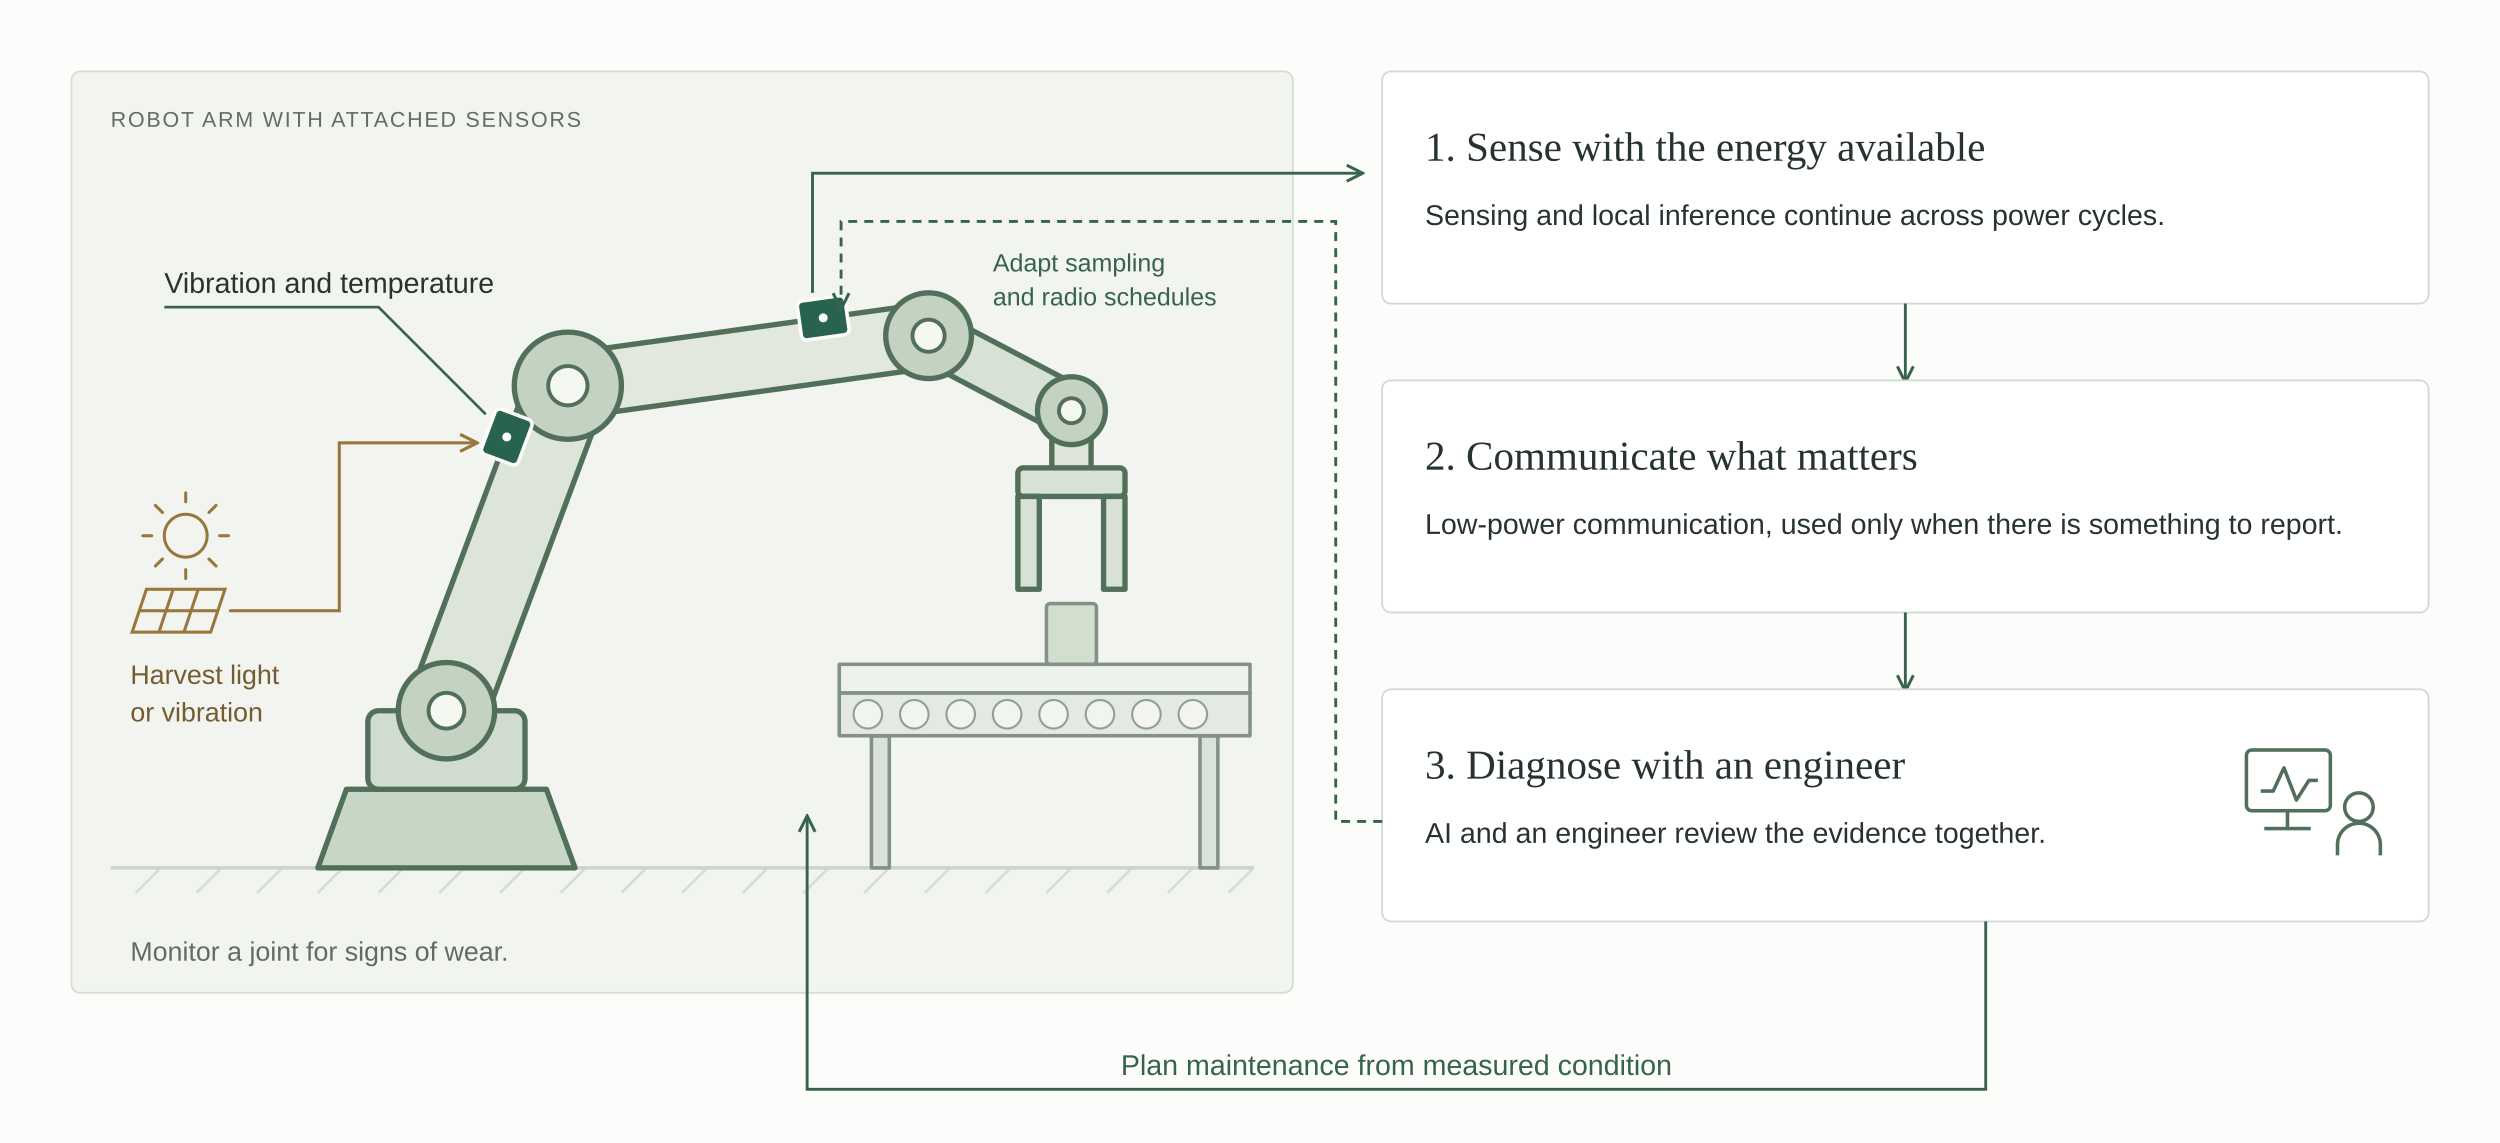
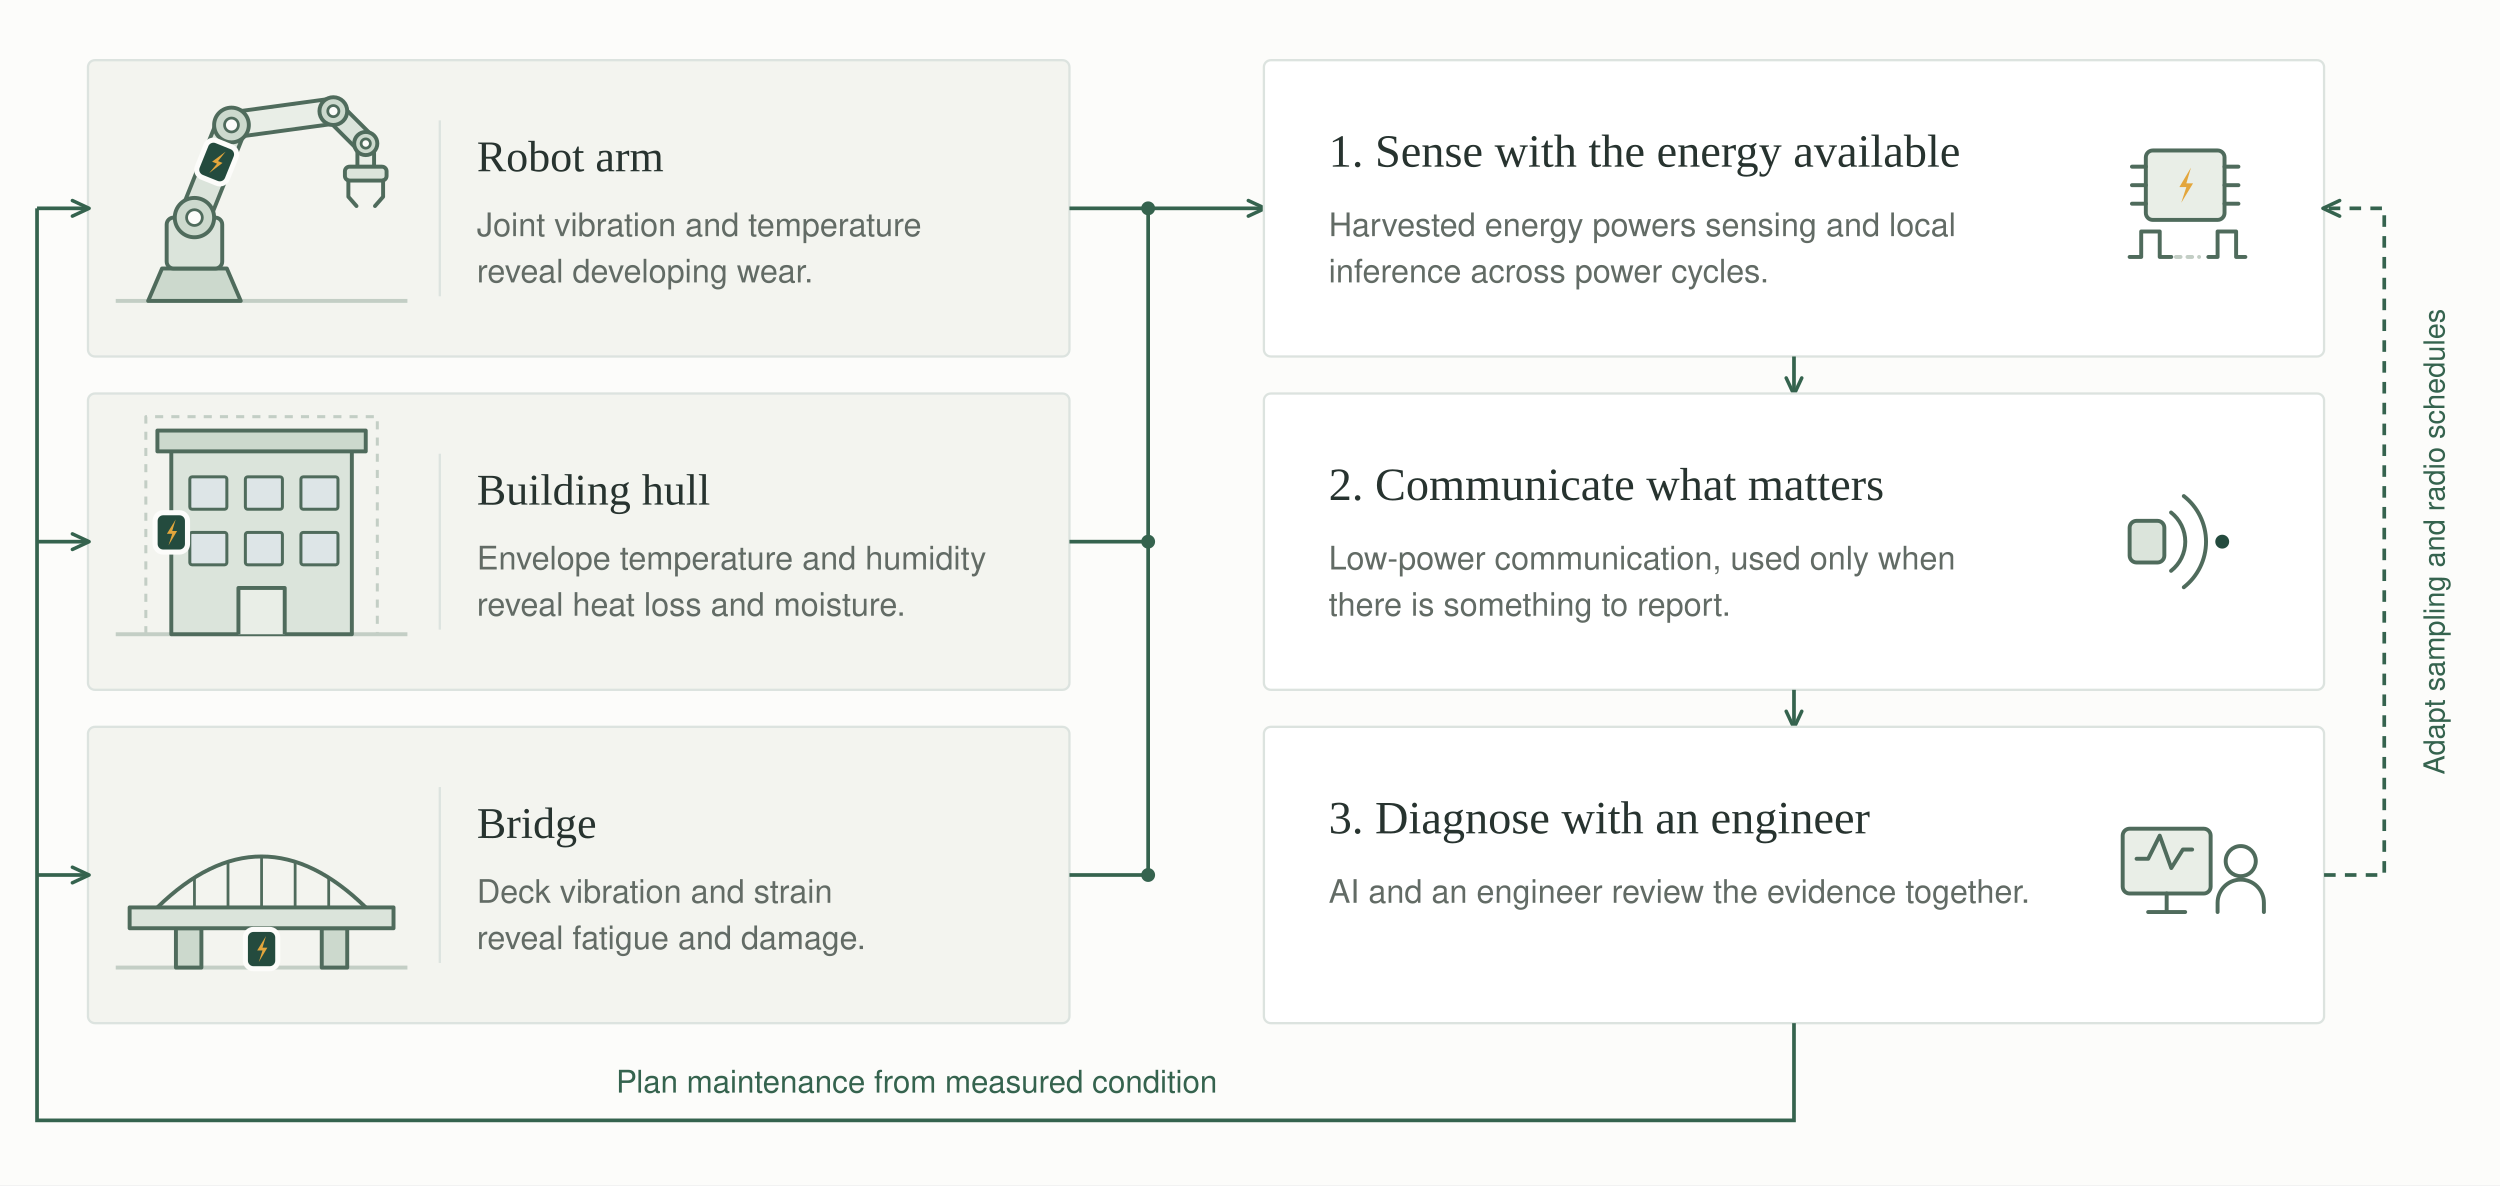
- <svg xmlns="http://www.w3.org/2000/svg" width="1400" height="640" viewBox="0 0 1400 640" role="img" aria-labelledby="title description">
+ <svg xmlns="http://www.w3.org/2000/svg" width="1080" height="512" viewBox="0 0 1080 512" role="img" aria-labelledby="title description">
  <defs>
-     <marker id="arrow" viewBox="0 0 10 10" refX="8" refY="5" markerWidth="7" markerHeight="7" orient="auto-start-reverse">
-       <path d="M1 1 9 5 1 9" fill="none" stroke="#35634e" stroke-width="1.5" />
-     </marker>
-     <marker id="energy-arrow" viewBox="0 0 10 10" refX="8" refY="5" markerWidth="7" markerHeight="7" orient="auto">
-       <path d="M1 1 9 5 1 9" fill="none" stroke="#98763c" stroke-width="1.5" />
+     <marker id="arrow" viewBox="0 0 10 10" refX="8.5" refY="5" markerWidth="6" markerHeight="6" orient="auto-start-reverse">
+       <path d="M1.5 1.5 9 5 1.5 8.5" fill="none" stroke="#35634e" stroke-width="1.6" stroke-linecap="round" stroke-linejoin="round" />
    </marker>
  </defs>
-   <rect width="1400" height="640" fill="#fcfcfa" />
-   <g id="workcell">
-     <rect x="40" y="40" width="684" height="516" rx="5" fill="#f1f4ef" stroke="#d5ded5" />
-     <text x="62" y="71" font-family="Arial, Helvetica, sans-serif" font-size="12" fill="#626b65" letter-spacing="1">ROBOT ARM WITH ATTACHED SENSORS</text>
-     <g id="workcell-floor" stroke="#cbd5ca" fill="none">
-       <path d="M62 486h640" stroke-width="2" />
-       <path d="M90 486l-14 14M124 486l-14 14M158 486l-14 14M192 486l-14 14M226 486l-14 14M260 486l-14 14M294 486l-14 14M328 486l-14 14M362 486l-14 14M396 486l-14 14M430 486l-14 14M464 486l-14 14M498 486l-14 14M532 486l-14 14M566 486l-14 14M600 486l-14 14M634 486l-14 14M668 486l-14 14M702 486l-14 14" stroke-width="1.5" stroke-opacity=".7" />
+   <rect width="1080" height="512" fill="#fcfcfa" />
+   <g id="example-1">
+     <rect x="38" y="26" width="424" height="128" rx="3" fill="#f3f4ef" stroke="#dce3df" />
+     <path d="M190 52V128" stroke="#dce3df" stroke-width="1" fill="none" />
+     <text x="206" y="74" font-family="Georgia, &quot;Times New Roman&quot;, serif" font-size="19" fill="#27332f">Robot arm</text>
+     <text x="206" y="102" font-family="ui-sans-serif, system-ui, -apple-system, &quot;Segoe UI&quot;, Helvetica, Arial, sans-serif" font-size="14" fill="#626b65">Joint vibration and temperature</text>
+     <text x="206" y="122" font-family="ui-sans-serif, system-ui, -apple-system, &quot;Segoe UI&quot;, Helvetica, Arial, sans-serif" font-size="14" fill="#626b65">reveal developing wear.</text>
+   </g>
+   <g id="example-2">
+     <rect x="38" y="170" width="424" height="128" rx="3" fill="#f3f4ef" stroke="#dce3df" />
+     <path d="M190 196V272" stroke="#dce3df" stroke-width="1" fill="none" />
+     <text x="206" y="218" font-family="Georgia, &quot;Times New Roman&quot;, serif" font-size="19" fill="#27332f">Building hull</text>
+     <text x="206" y="246" font-family="ui-sans-serif, system-ui, -apple-system, &quot;Segoe UI&quot;, Helvetica, Arial, sans-serif" font-size="14" fill="#626b65">Envelope temperature and humidity</text>
+     <text x="206" y="266" font-family="ui-sans-serif, system-ui, -apple-system, &quot;Segoe UI&quot;, Helvetica, Arial, sans-serif" font-size="14" fill="#626b65">reveal heat loss and moisture.</text>
+   </g>
+   <g id="example-3">
+     <rect x="38" y="314" width="424" height="128" rx="3" fill="#f3f4ef" stroke="#dce3df" />
+     <path d="M190 340V416" stroke="#dce3df" stroke-width="1" fill="none" />
+     <text x="206" y="362" font-family="Georgia, &quot;Times New Roman&quot;, serif" font-size="19" fill="#27332f">Bridge</text>
+     <text x="206" y="390" font-family="ui-sans-serif, system-ui, -apple-system, &quot;Segoe UI&quot;, Helvetica, Arial, sans-serif" font-size="14" fill="#626b65">Deck vibration and strain</text>
+     <text x="206" y="410" font-family="ui-sans-serif, system-ui, -apple-system, &quot;Segoe UI&quot;, Helvetica, Arial, sans-serif" font-size="14" fill="#626b65">reveal fatigue and damage.</text>
+   </g>
+   <g id="art-robot" stroke="#4f6b5c" stroke-width="1.7" stroke-linejoin="round">
+     <path d="M50 130H176" stroke="#c3cec5" fill="none" />
+     <path d="M64 130h40l-6-14H70Z" fill="#ccd9cd" />
+     <rect x="72" y="94" width="24" height="22" rx="3" fill="#dbe4db" />
+     <path d="M90 96.4L106 56.4A6.5 6.5 0 0 0 94 51.6L78 91.6A6.5 6.5 0 0 0 90 96.4Z" fill="#dbe4db" />
+     <path d="M100.7 59.4L144.7 53.4A5.5 5.5 0 0 0 143.3 42.6L99.3 48.6A5.5 5.5 0 0 0 100.7 59.4Z" fill="#e9eee7" />
+     <path d="M140.9 51.1L154.9 65.1A4.4 4.4 0 0 0 161.1 58.9L147.1 44.9A4.4 4.4 0 0 0 140.9 51.1Z" fill="#dbe4db" />
+     <path d="M154.4 62L154.4 72A3.6 3.6 0 0 0 161.6 72L161.6 62A3.6 3.6 0 0 0 154.4 62Z" fill="#e9eee7" />
+     <rect x="149" y="72" width="18" height="6" rx="2" fill="#dbe4db" />
+     <path d="M150.5 78v7l3.5 4M165.5 78v7l-3.5 4" fill="none" stroke-linecap="round" />
+     <circle cx="84" cy="94" r="8.5" fill="#ccd9cd" />
+     <circle cx="100" cy="54" r="7.5" fill="#ccd9cd" />
+     <circle cx="144" cy="48" r="6" fill="#ccd9cd" />
+     <circle cx="158" cy="62" r="5" fill="#ccd9cd" />
+     <circle cx="84" cy="94" r="3.4" fill="#fcfcfa" stroke-width="1.2" />
+     <circle cx="100" cy="54" r="3" fill="#fcfcfa" stroke-width="1.2" />
+     <circle cx="144" cy="48" r="2.4" fill="#fcfcfa" stroke-width="1.2" />
+     <circle cx="158" cy="62" r="2" fill="#fcfcfa" stroke-width="1.2" />
+   </g>
+   <g transform="rotate(22 93.6 70)">
+     <rect x="86.6" y="61.5" width="14" height="17" rx="3.5" fill="#244b3e" stroke="#fcfcfa" stroke-width="2.2" />
+     <path d="M95.5 64.4L91.7 70.6L94 70.6L92.4 75.6L96.1 69.4L94 69.4Z" fill="#e3a63c" stroke="none" />
+   </g>
+   <g id="art-building" stroke="#4f6b5c" stroke-width="1.7" stroke-linejoin="round">
+     <path d="M50 274H176" stroke="#c3cec5" fill="none" />
+     <path d="M63 274V180H163V274" fill="none" stroke="#c3cec5" stroke-width="1.3" stroke-dasharray="3.5 3.5" />
+     <path d="M74 194h78v80H74Z" fill="#dbe4db" />
+     <path d="M68 186h90v9H68Z" fill="#ccd9cd" />
+     <rect x="82" y="206" width="16" height="14" rx="1" fill="#dde5e7" stroke-width="1.3" />
+     <rect x="106" y="206" width="16" height="14" rx="1" fill="#dde5e7" stroke-width="1.3" />
+     <rect x="130" y="206" width="16" height="14" rx="1" fill="#dde5e7" stroke-width="1.3" />
+     <rect x="82" y="230" width="16" height="14" rx="1" fill="#dde5e7" stroke-width="1.3" />
+     <rect x="106" y="230" width="16" height="14" rx="1" fill="#dde5e7" stroke-width="1.3" />
+     <rect x="130" y="230" width="16" height="14" rx="1" fill="#dde5e7" stroke-width="1.3" />
+     <path d="M103 274v-20h20v20" fill="#e9eee7" />
+   </g>
+   <g transform="rotate(0 74 230)">
+     <rect x="67" y="221.5" width="14" height="17" rx="3.5" fill="#244b3e" stroke="#fcfcfa" stroke-width="2.2" />
+     <path d="M75.9 224.4L72.1 230.6L74.4 230.6L72.8 235.6L76.5 229.4L74.4 229.4Z" fill="#e3a63c" stroke="none" />
+   </g>
+   <g id="art-bridge" stroke="#4f6b5c" stroke-width="1.7" stroke-linejoin="round">
+     <path d="M50 418H176" stroke="#c3cec5" fill="none" />
+     <path d="M68 392Q113 348 158 392" fill="none" />
+     <path d="M84 379.1V392M98.5 372.3V392M113 370V392M127.5 372.3V392M142 379.1V392" fill="none" stroke-width="1.2" />
+     <path d="M76 401h11v17H76ZM139 401h11v17h-11Z" fill="#ccd9cd" />
+     <path d="M56 392h114v9H56Z" fill="#dbe4db" />
+   </g>
+   <g transform="rotate(0 113 410)">
+     <rect x="106" y="401.5" width="14" height="17" rx="3.5" fill="#244b3e" stroke="#fcfcfa" stroke-width="2.2" />
+     <path d="M114.9 404.4L111.1 410.6L113.4 410.6L111.8 415.6L115.5 409.4L113.4 409.4Z" fill="#e3a63c" stroke="none" />
+   </g>
+   <g id="merge" fill="none" stroke="#35634e" stroke-width="1.6">
+     <path d="M462 90H496" />
+     <path d="M462 234H496" />
+     <path d="M462 378H496" />
+     <path d="M496 378V90H546" marker-end="url(#arrow)" />
+   </g>
+   <g fill="#35634e" stroke="none">
+     <circle cx="496" cy="90" r="3" />
+     <circle cx="496" cy="234" r="3" />
+     <circle cx="496" cy="378" r="3" />
+   </g>
+   <g id="sensing">
+     <rect x="546" y="26" width="458" height="128" rx="3" fill="#ffffff" stroke="#dce3df" />
+     <text x="574" y="72" font-family="Georgia, &quot;Times New Roman&quot;, serif" font-size="20" fill="#27332f">1. Sense with the energy available</text>
+     <text x="574" y="102" font-family="ui-sans-serif, system-ui, -apple-system, &quot;Segoe UI&quot;, Helvetica, Arial, sans-serif" font-size="14" fill="#626b65">Harvested energy powers sensing and local</text>
+     <text x="574" y="122" font-family="ui-sans-serif, system-ui, -apple-system, &quot;Segoe UI&quot;, Helvetica, Arial, sans-serif" font-size="14" fill="#626b65">inference across power cycles.</text>
+     <g transform="translate(944 90)" stroke="#4f6b5c" stroke-width="1.7" fill="none" stroke-linecap="round" stroke-linejoin="round">
+       <rect x="-17" y="-25" width="34" height="30" rx="3" fill="#e9eee7" />
+       <path d="M-23-18h6M-23-10h6M-23-2h6M17-18h6M17-10h6M17-2h6" />
+       <path d="M2.5 -17.6L-2.5 -9.2L0.5 -9.2L-1.7 -2.4L3.4 -10.8L0.5 -10.8Z" fill="#e3a63c" stroke="none" />
+       <path d="M-24 21h5v-11h8v11h5M10 21h4v-11h8v11h4" />
+       <path d="M-4 21h10" stroke="#c3cec5" stroke-dasharray="2 3" />
    </g>
-     <g id="conveyor" stroke="#839286" stroke-width="2" fill="#e4eae3" stroke-linejoin="round">
-       <path d="M488 412h10v74h-10ZM672 412h10v74h-10Z" fill="#dbe2da" />
-       <rect x="470" y="388" width="230" height="24" />
-       <path d="M494 400a8 8 0 1 0-16 0 8 8 0 1 0 16 0M520 400a8 8 0 1 0-16 0 8 8 0 1 0 16 0M546 400a8 8 0 1 0-16 0 8 8 0 1 0 16 0M572 400a8 8 0 1 0-16 0 8 8 0 1 0 16 0M598 400a8 8 0 1 0-16 0 8 8 0 1 0 16 0M624 400a8 8 0 1 0-16 0 8 8 0 1 0 16 0M650 400a8 8 0 1 0-16 0 8 8 0 1 0 16 0M676 400a8 8 0 1 0-16 0 8 8 0 1 0 16 0" fill="#f1f4ef" stroke-width="1.2" stroke-opacity=".85" />
-       <rect x="470" y="372" width="230" height="16" fill="#eef2ed" />
-       <rect x="586" y="338" width="28" height="34" rx="2" fill="#d2dfce" />
+   </g>
+   <path d="M775 154V170" fill="none" stroke="#35634e" stroke-width="1.6" marker-end="url(#arrow)" />
+   <g id="communication">
+     <rect x="546" y="170" width="458" height="128" rx="3" fill="#ffffff" stroke="#dce3df" />
+     <text x="574" y="216" font-family="Georgia, &quot;Times New Roman&quot;, serif" font-size="20" fill="#27332f">2. Communicate what matters</text>
+     <text x="574" y="246" font-family="ui-sans-serif, system-ui, -apple-system, &quot;Segoe UI&quot;, Helvetica, Arial, sans-serif" font-size="14" fill="#626b65">Low-power communication, used only when</text>
+     <text x="574" y="266" font-family="ui-sans-serif, system-ui, -apple-system, &quot;Segoe UI&quot;, Helvetica, Arial, sans-serif" font-size="14" fill="#626b65">there is something to report.</text>
+     <g transform="translate(944 234)" stroke="#4f6b5c" stroke-width="1.7" fill="none" stroke-linecap="round" stroke-linejoin="round">
+       <rect x="-24" y="-9" width="15" height="18" rx="3" fill="#dbe4db" />
+       <path d="M-6.1 -12.6A16 16 0 0 1 -6.1 12.6" />
+       <path d="M-0.6 -19.7A25 25 0 0 1 -0.6 19.7" />
+       <circle cx="16" cy="0" r="3" fill="#244b3e" stroke="none" />
    </g>
-     <g id="robot-arm" stroke="#526f5b" stroke-width="3" stroke-linejoin="round">
-       <g id="robot-base">
-         <path d="M178 486h144l-16-44H194Z" fill="#c8d6c6" />
-         <rect x="206" y="398" width="88" height="44" rx="6" fill="#d0dccd" />
-       </g>
-       <g id="robot-links">
-         <path id="upper-arm" d="M270.6 405.7L338.6 223.7A22 22 0 0 0 297.4 208.3L229.4 390.3A22 22 0 0 0 270.6 405.7Z" fill="#dce5d8" />
-         <path id="forearm" d="M320.5 233.8L522.5 205.8A18 18 0 0 0 517.5 170.2L315.5 198.2A18 18 0 0 0 320.5 233.8Z" fill="#e2e8dd" />
-         <path id="wrist-link" d="M513.5 200.4L593.5 242.4A14 14 0 0 0 606.5 217.6L526.5 175.6A14 14 0 0 0 513.5 200.4Z" fill="#d8e2d4" />
-         <path id="tool-flange" d="M589 230L589 262A11 11 0 0 0 611 262L611 230A11 11 0 0 0 589 230Z" fill="#dce5d8" />
-       </g>
-       <g id="gripper" fill="#d8e2d4">
-         <rect x="570" y="262" width="60" height="16" rx="3" />
-         <path d="M570 278h12v52h-12ZM618 278h12v52h-12Z" />
-       </g>
-       <g id="robot-joints" fill="#c4d3c1">
-         <circle cx="250" cy="398" r="27" />
-         <circle cx="318" cy="216" r="30" />
-         <circle cx="520" cy="188" r="24" />
-         <circle cx="600" cy="230" r="19" />
-       </g>
-       <g id="joint-hubs" fill="#f5f7f1" stroke-width="2.2">
-         <circle cx="250" cy="398" r="10" />
-         <circle cx="318" cy="216" r="11" />
-         <circle cx="520" cy="188" r="9" />
-         <circle cx="600" cy="230" r="7" />
-       </g>
+   </g>
+   <path d="M775 298V314" fill="none" stroke="#35634e" stroke-width="1.6" marker-end="url(#arrow)" />
+   <g id="diagnosis">
+     <rect x="546" y="314" width="458" height="128" rx="3" fill="#ffffff" stroke="#dce3df" />
+     <text x="574" y="360" font-family="Georgia, &quot;Times New Roman&quot;, serif" font-size="20" fill="#27332f">3. Diagnose with an engineer</text>
+     <text x="574" y="390" font-family="ui-sans-serif, system-ui, -apple-system, &quot;Segoe UI&quot;, Helvetica, Arial, sans-serif" font-size="14" fill="#626b65">AI and an engineer review the evidence together.</text>
+     <g transform="translate(944 378)" stroke="#4f6b5c" stroke-width="1.7" fill="none" stroke-linecap="round" stroke-linejoin="round">
+       <rect x="-27" y="-20" width="38" height="28" rx="3" fill="#e9eee7" />
+       <path d="M-21-7h5l5-10 5 14 5-8h4" />
+       <path d="M-8 8v8m-8 0h16" />
+       <circle cx="24" cy="-6" r="6.5" />
+       <path d="M14 16v-4a10 10 0 0 1 20 0v4" />
    </g>
-     <g id="attached-sensors" fill="#28634f" stroke="#fcfcfa" stroke-width="2">
-       <g transform="rotate(20.5 283.8 244.7)">
-         <rect x="272.8" y="231.2" width="22" height="27" rx="3" />
-       </g>
-       <g transform="rotate(82.1 461 178)">
-         <rect x="450" y="164.5" width="22" height="27" rx="3" />
-       </g>
-       <circle cx="283.8" cy="244.7" r="2.5" fill="#fcfcfa" stroke="none" />
-       <circle cx="461" cy="178" r="2.5" fill="#fcfcfa" stroke="none" />
-     </g>
-     <g id="sensor-callout" fill="none" stroke="#35634e" stroke-width="1.5">
-       <path d="M272 232 212 172H92" />
-     </g>
-     <text x="92" y="164" font-family="Arial, Helvetica, sans-serif" font-size="16" fill="#27332f">Vibration and temperature</text>
-     <g id="energy-harvesting" stroke="#98763c" stroke-width="1.7" fill="none" stroke-linecap="round">
-       <circle cx="104" cy="300" r="12" />
-       <path d="M104 276v5m0 38v5m-24-24h5m38 0h5m-41-17 4 4m26 26 4 4m0-34-4 4m-26 26-4 4" />
-       <path d="M82 330h44l-8 24H74Zm-4 12h44m-25-12-8 24m22-24-8 24" />
-       <path d="M129 342h61v-94h76" marker-end="url(#energy-arrow)" />
-     </g>
-     <text x="73" y="383" font-family="Arial, Helvetica, sans-serif" font-size="15" fill="#745b30">Harvest light</text>
-     <text x="73" y="404" font-family="Arial, Helvetica, sans-serif" font-size="15" fill="#745b30">or vibration</text>
-     <text x="73" y="538" font-family="Arial, Helvetica, sans-serif" font-size="15" fill="#626b65">Monitor a joint for signs of wear.</text>
  </g>
-   <g id="reports-to-sensor-model" fill="none" stroke="#35634e" stroke-width="1.6">
-     <path d="M455 164V97h307" marker-end="url(#arrow)" />
+   <g id="adapt" fill="none" stroke="#35634e" stroke-width="1.6" stroke-dasharray="5 4">
+     <path d="M1004 378H1030V90H1004" marker-end="url(#arrow)" />
  </g>
-   <g id="sensor-processing">
-     <rect x="774" y="40" width="586" height="130" rx="5" fill="#ffffff" stroke="#cedbd2" />
-     <text x="798" y="90" font-family="Georgia, Times New Roman, serif" font-size="23" fill="#27332f">1. Sense with the energy available</text>
-     <text x="798" y="126" font-family="Arial, Helvetica, sans-serif" font-size="16" fill="#27332f">Sensing and local inference continue across power cycles.</text>
+   <text x="1056" y="234" font-family="ui-sans-serif, system-ui, -apple-system, &quot;Segoe UI&quot;, Helvetica, Arial, sans-serif" font-size="12.5" fill="#35634e" text-anchor="middle" transform="rotate(-90 1056 234)">Adapt sampling and radio schedules</text>
+   <g id="maintenance" fill="none" stroke="#35634e" stroke-width="1.6">
+     <path d="M775 442V484H16V90" />
+     <path d="M16 90H38" marker-end="url(#arrow)" />
+     <path d="M16 234H38" marker-end="url(#arrow)" />
+     <path d="M16 378H38" marker-end="url(#arrow)" />
  </g>
-   <path d="M1067 170v43" fill="none" stroke="#35634e" stroke-width="1.6" marker-end="url(#arrow)" />
-   <g id="wireless-network">
-     <rect x="774" y="213" width="586" height="130" rx="5" fill="#ffffff" stroke="#cedbd2" />
-     <text x="798" y="263" font-family="Georgia, Times New Roman, serif" font-size="23" fill="#27332f">2. Communicate what matters</text>
-     <text x="798" y="299" font-family="Arial, Helvetica, sans-serif" font-size="16" fill="#27332f">Low-power communication, used only when there is something to report.</text>
-   </g>
-   <path d="M1067 343v43" fill="none" stroke="#35634e" stroke-width="1.6" marker-end="url(#arrow)" />
-   <g id="diagnostics-and-engineer">
-     <rect x="774" y="386" width="586" height="130" rx="5" fill="#ffffff" stroke="#cedbd2" />
-     <g id="engineer-and-display" transform="translate(1258 416)" stroke="#526f5b" stroke-width="2" fill="none" stroke-linejoin="round">
-       <rect x="0" y="4" width="47" height="34" rx="3" />
-       <path d="M8 27h7l6-13 7 18 7-11h5M23 38v10m-13 0h26" />
-       <circle cx="63" cy="36" r="8" />
-       <path d="M51 63v-6a12 12 0 0 1 24 0v6" />
-     </g>
-     <text x="798" y="436" font-family="Georgia, Times New Roman, serif" font-size="23" fill="#27332f">3. Diagnose with an engineer</text>
-     <text x="798" y="472" font-family="Arial, Helvetica, sans-serif" font-size="16" fill="#27332f">AI and an engineer review the evidence together.</text>
-   </g>
-   <g id="feedback-to-sensors" fill="none" stroke="#35634e" stroke-width="1.6" stroke-dasharray="5 4">
-     <path d="M774 460h-26V124H471v48" marker-end="url(#arrow)" />
-   </g>
-   <text x="556" y="152" font-family="Arial, Helvetica, sans-serif" font-size="14" fill="#35634e">Adapt sampling</text>
-   <text x="556" y="171" font-family="Arial, Helvetica, sans-serif" font-size="14" fill="#35634e">and radio schedules</text>
-   <g id="maintenance-feedback" fill="none" stroke="#35634e" stroke-width="1.6">
-     <path d="M1112 516v94H452v-152" marker-end="url(#arrow)" />
-   </g>
-   <text x="782" y="602" font-family="Arial, Helvetica, sans-serif" font-size="16" text-anchor="middle" fill="#35634e">Plan maintenance from measured condition</text>
+   <text x="396" y="472" font-family="ui-sans-serif, system-ui, -apple-system, &quot;Segoe UI&quot;, Helvetica, Arial, sans-serif" font-size="13.5" text-anchor="middle" fill="#35634e">Plan maintenance from measured condition</text>
</svg>
